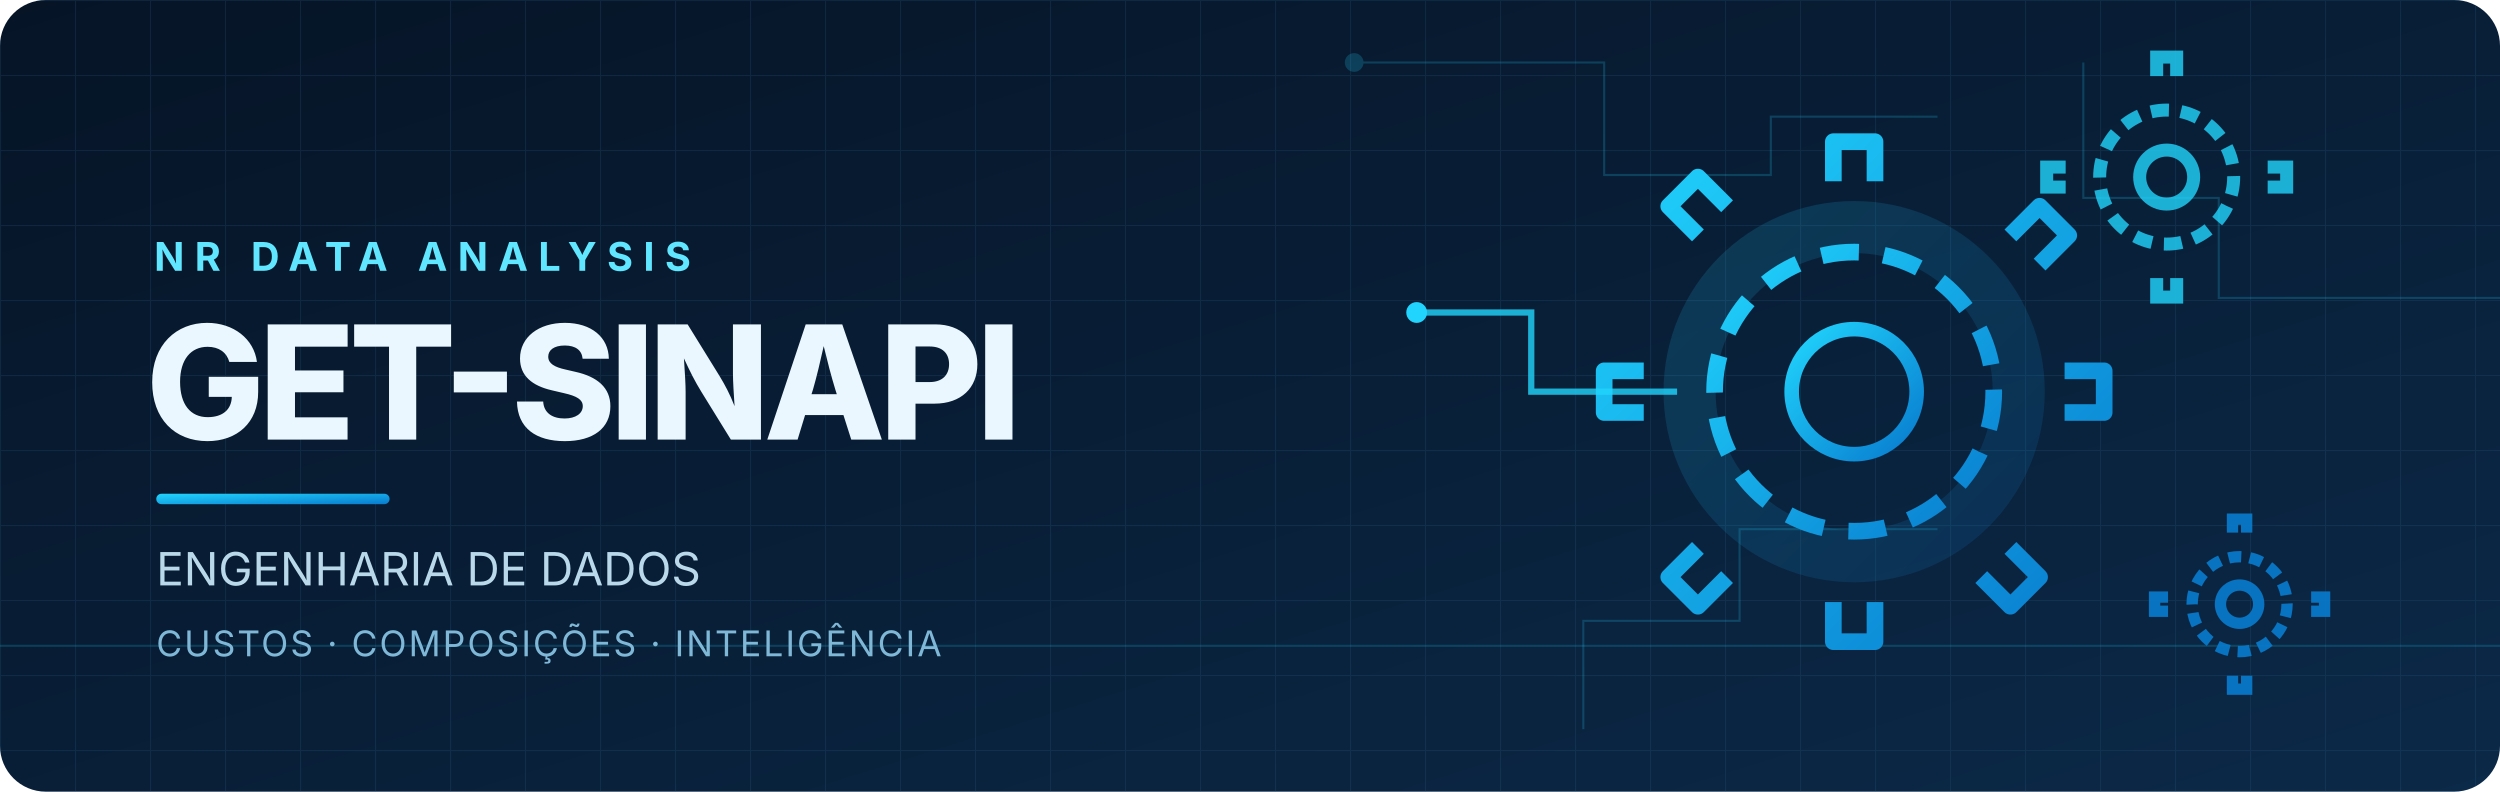
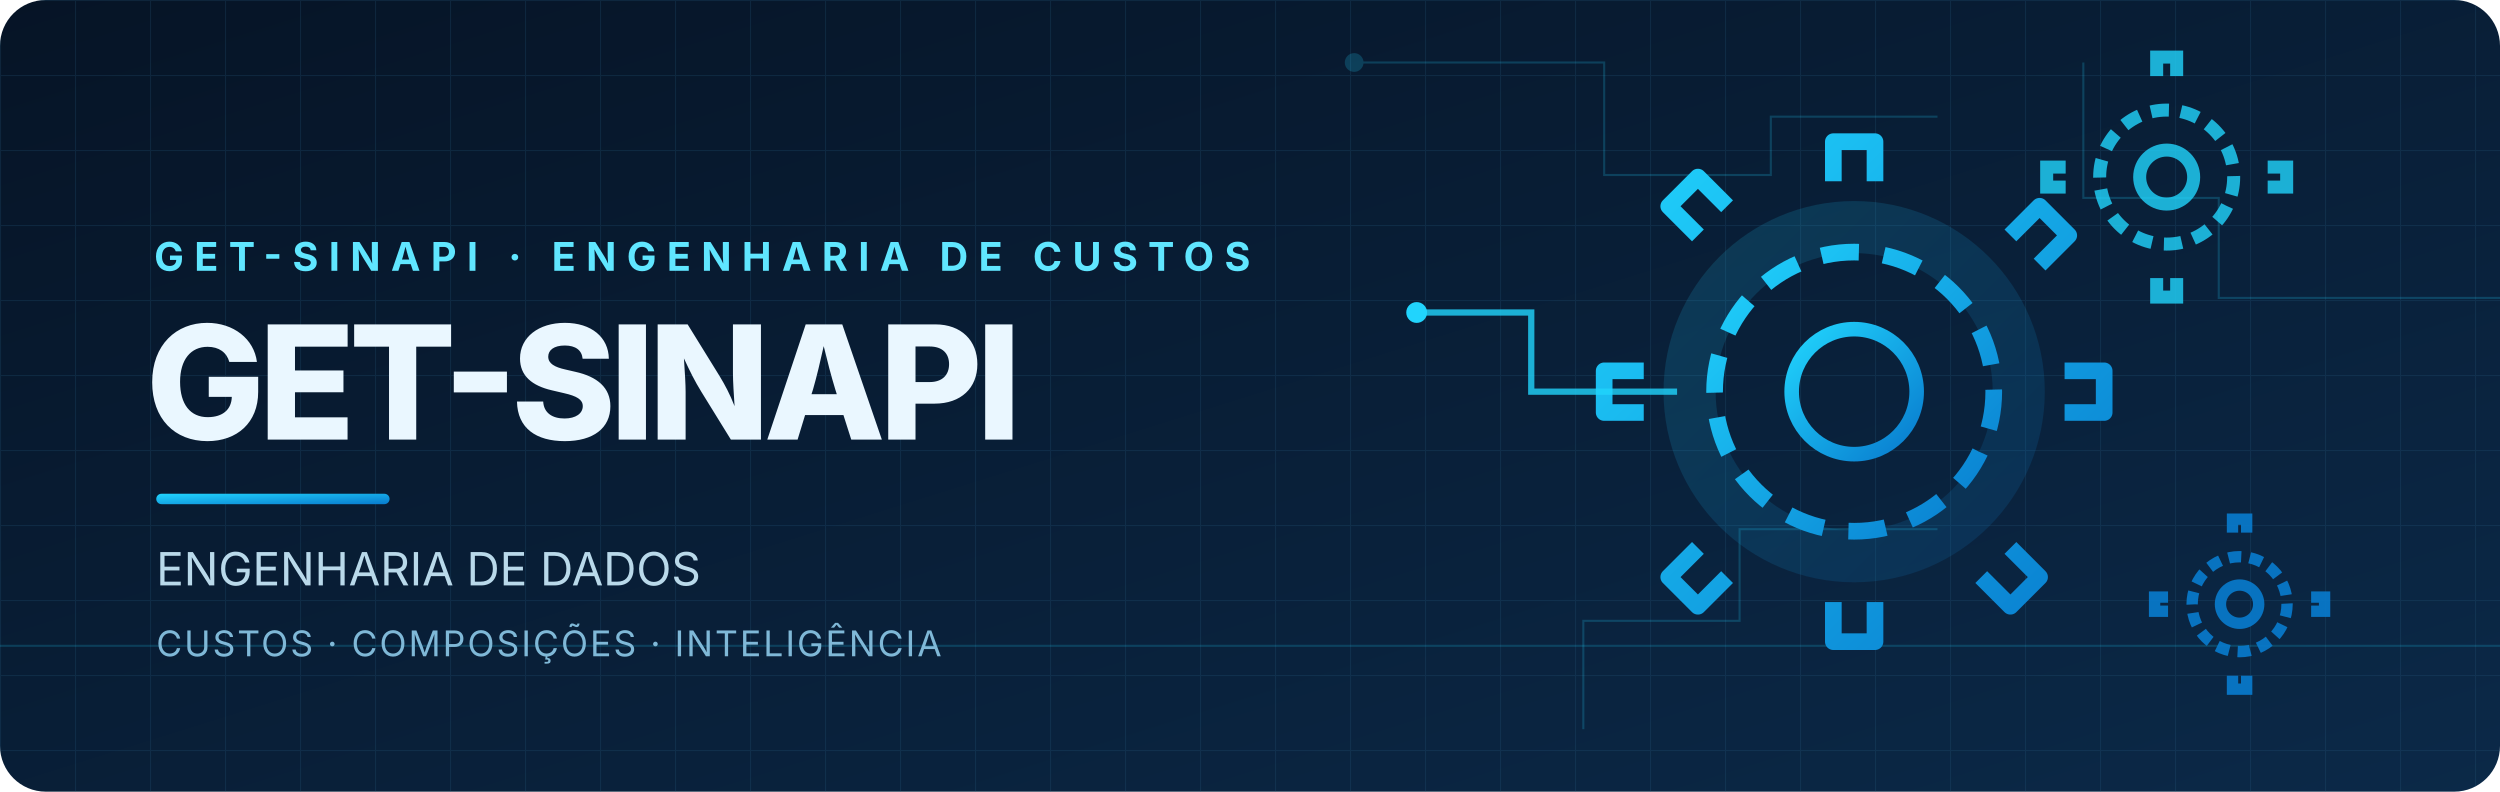
<svg xmlns="http://www.w3.org/2000/svg" width="1200" height="380" viewBox="0 0 1200 380" role="img" aria-labelledby="title desc">
  <defs>
    <linearGradient id="bg" x1="0" y1="0" x2="1" y2="1">
      <stop stop-color="#061426" />
      <stop offset="1" stop-color="#0B2948" />
    </linearGradient>
    <linearGradient id="glow" x1="0" y1="0" x2="1" y2="1">
      <stop stop-color="#21D4FD" />
      <stop offset="1" stop-color="#087BCE" />
    </linearGradient>
    <pattern id="grid" width="36" height="36" patternUnits="userSpaceOnUse">
      <path d="M36 0H0V36" fill="none" stroke="#2A6387" stroke-opacity=".22" stroke-width="1" />
    </pattern>
    <filter id="shadow">
      <feGaussianBlur stdDeviation="7" />
    </filter>
  </defs>
  <rect width="1200" height="380" rx="22" fill="url(#bg)" />
  <rect width="1200" height="380" rx="22" fill="url(#grid)" />
  <path d="M0 310H1200" stroke="#21D4FD" stroke-opacity=".18" />
  <g opacity=".2" stroke="#21D4FD" fill="none">
    <path d="M650 30h120v54h80v-28h80" />
    <path d="M760 350v-52h75v-44h95" />
    <path d="M1000 30v65h65v48h135" />
    <circle cx="650" cy="30" r="4" fill="#21D4FD" />
  </g>
  <g transform="translate(890 188)" fill="none" stroke="url(#glow)" stroke-width="8" stroke-linejoin="round">
    <circle r="79" stroke-opacity=".15" stroke-width="25" />
    <circle r="67" stroke-dasharray="18 12" />
    <circle r="30" stroke-width="7" />
    <path d="M-10-101v-19h20v19M-10 101v19h20v-19M101-10h19v20h-19M-101-10h-19v20h19M-75-75l-14-14 14-14 14 14M75 75l14 14-14 14-14-14M75-75l14-14 14 14-14 14M-75 75l-14 14 14 14 14-14" />
  </g>
  <g transform="translate(1040 85) scale(.48)" fill="none" stroke="#21D4FD" stroke-width="13" opacity=".8">
    <circle r="67" stroke-dasharray="18 12" />
    <circle r="27" />
    <path d="M-10-101v-19h20v19M-10 101v19h20v-19M101-10h19v20h-19M-101-10h-19v20h19" />
  </g>
  <g transform="translate(1075 290) scale(.34)" fill="none" stroke="#087BCE" stroke-width="16" opacity=".9">
    <circle r="67" stroke-dasharray="18 12" />
    <circle r="27" />
    <path d="M-10-101v-19h20v19M-10 101v19h20v-19M101-10h19v20h-19M-101-10h-19v20h19" />
  </g>
  <path d="M805 188H735v-38h-55" stroke="#21D4FD" stroke-width="3" fill="none" opacity=".8" />
  <circle cx="680" cy="150" r="5" fill="#21D4FD" />
-   <text x="74" y="130" fill="#60E6FF" font-family="Inter,Arial,sans-serif" font-size="19" font-weight="700" letter-spacing="5">NR DATA ANALYSIS</text>
+   <text x="74" y="130" fill="#60E6FF" font-family="Inter,Arial,sans-serif" font-size="19" font-weight="700" letter-spacing="5">GET-SINAPI · ENGENHARIA DE CUSTOS</text>
  <text x="70" y="211" fill="#EAF7FF" font-family="Inter,Arial,sans-serif" font-size="76" font-weight="800" letter-spacing="-3">GET-SINAPI</text>
  <rect x="75" y="237" width="112" height="5" rx="2.5" fill="url(#glow)" />
  <text x="75" y="281" fill="#B9D9EA" font-family="Inter,Arial,sans-serif" font-size="22">ENGENHARIA DE DADOS</text>
  <text x="75" y="315" fill="#7FB8D7" font-family="Inter,Arial,sans-serif" font-size="17" letter-spacing="1">CUSTOS · COMPOSIÇÕES · INTELIGÊNCIA</text>
</svg>
